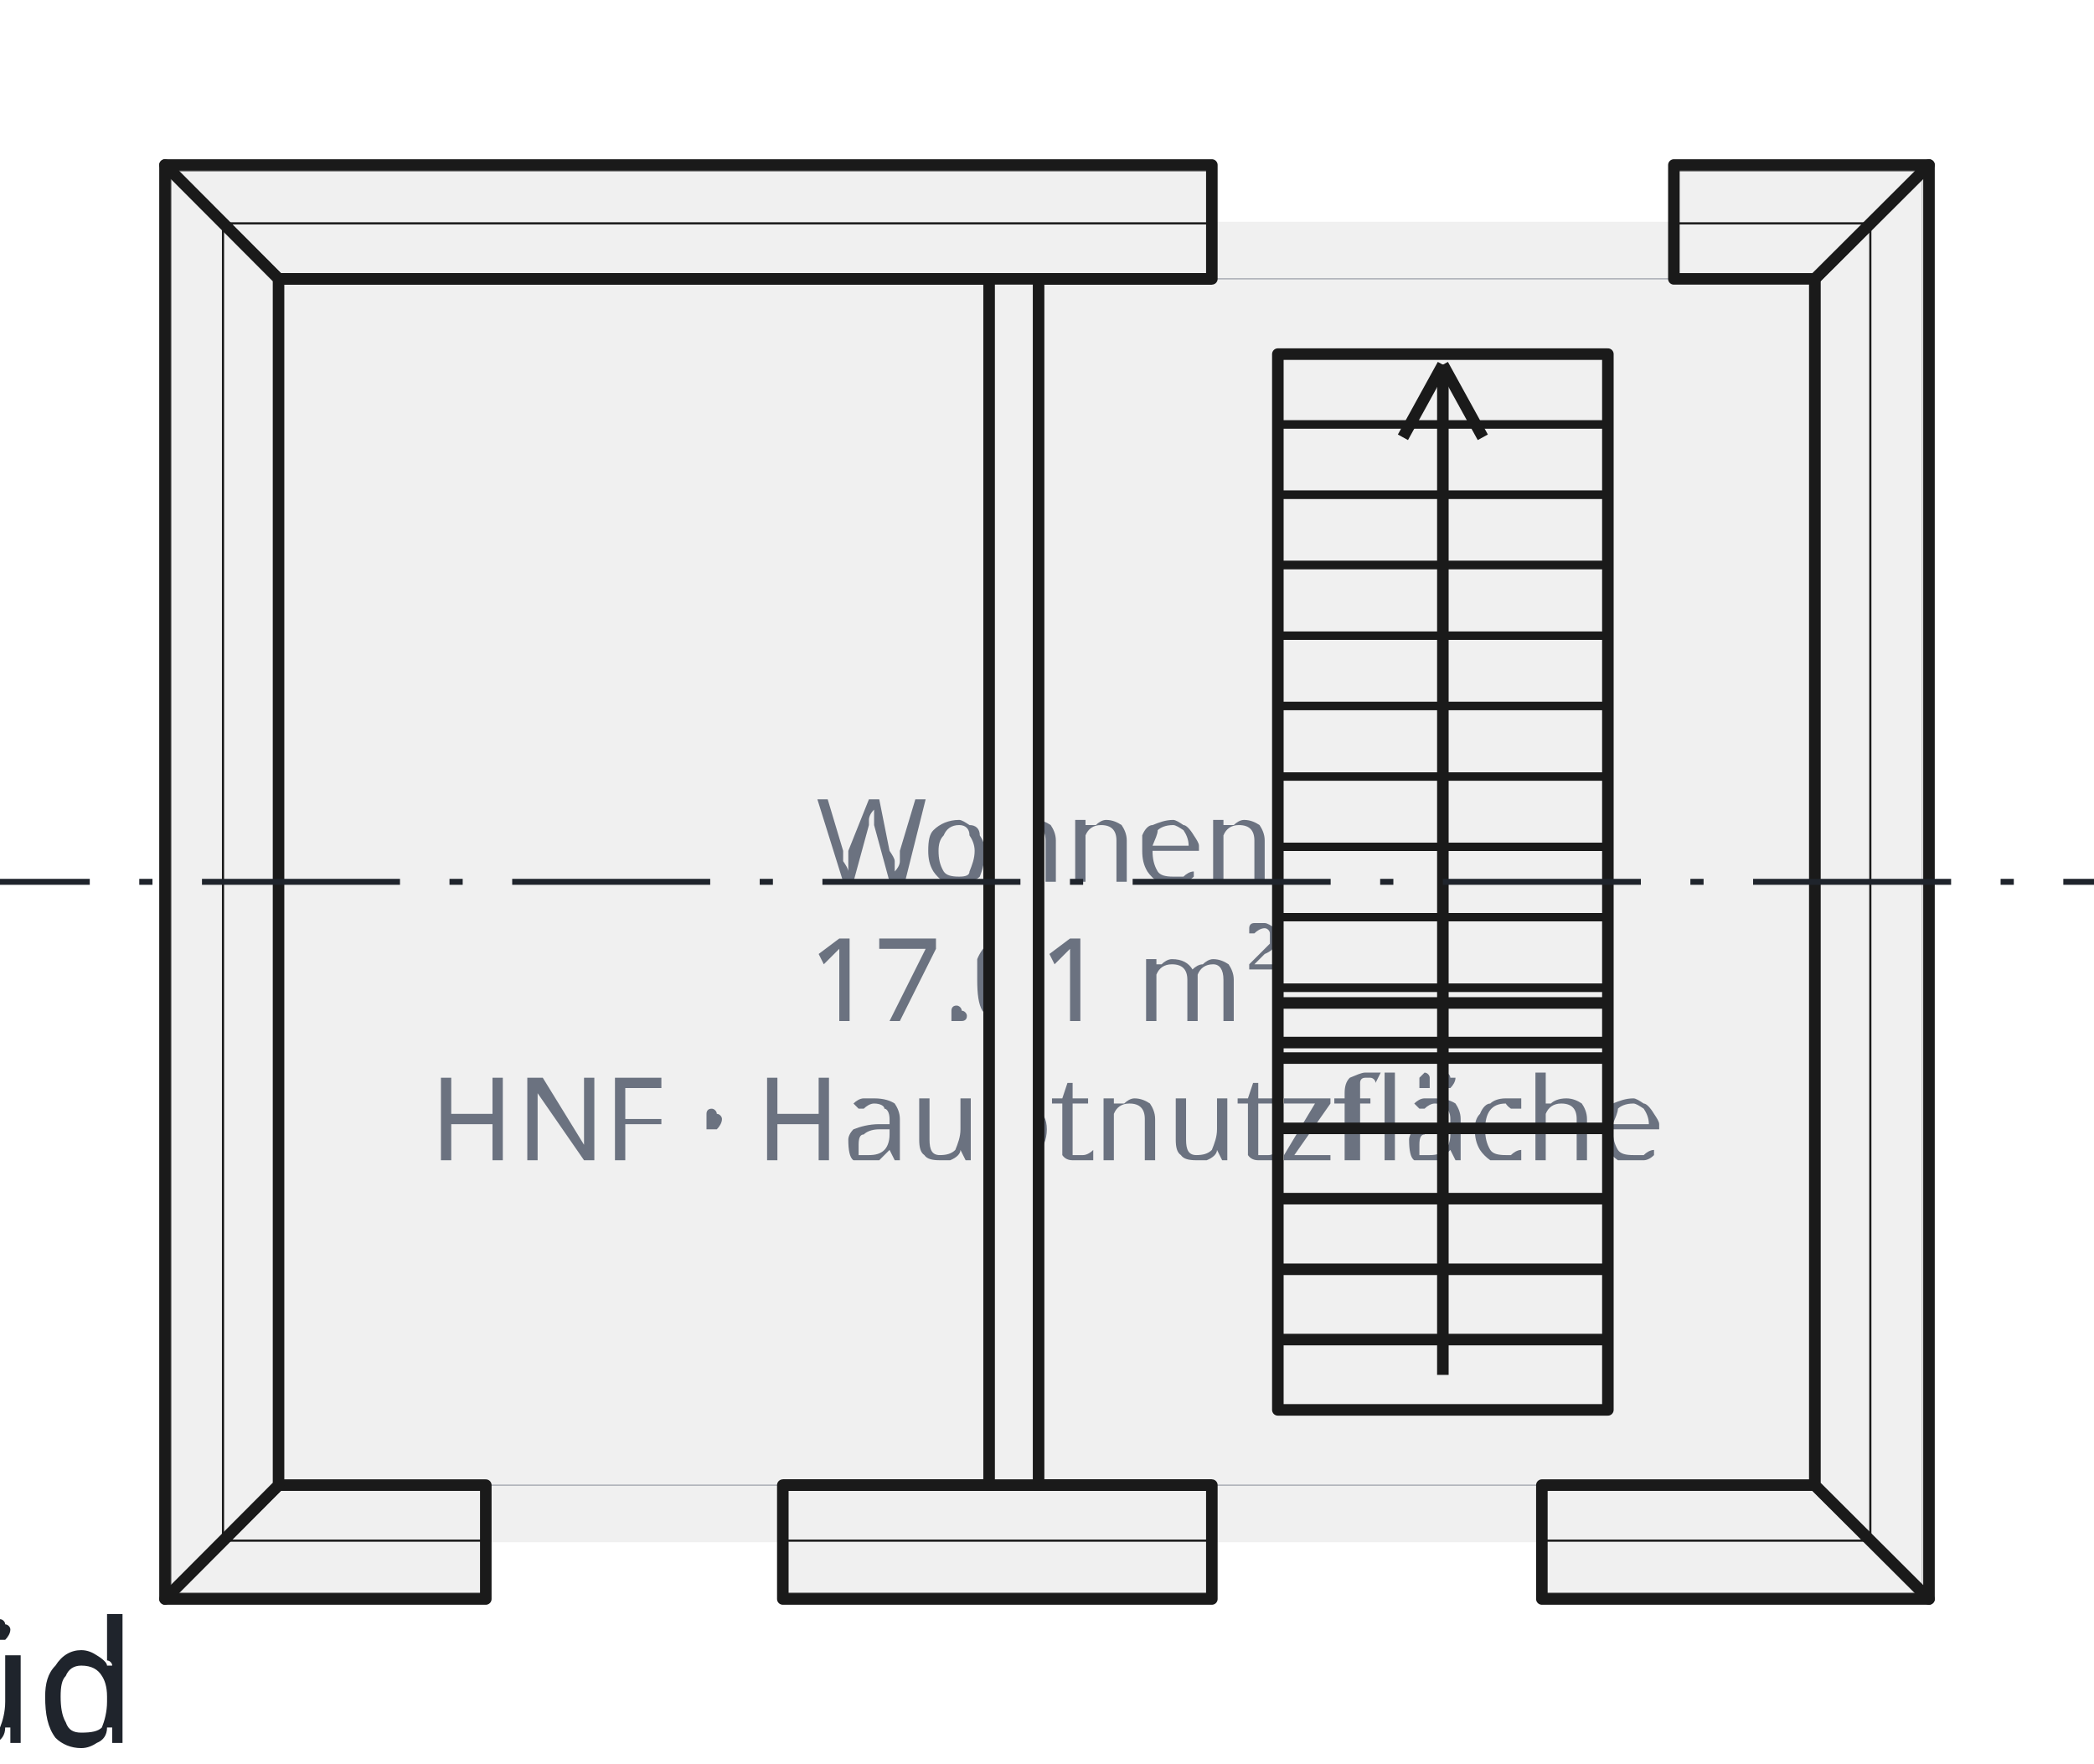
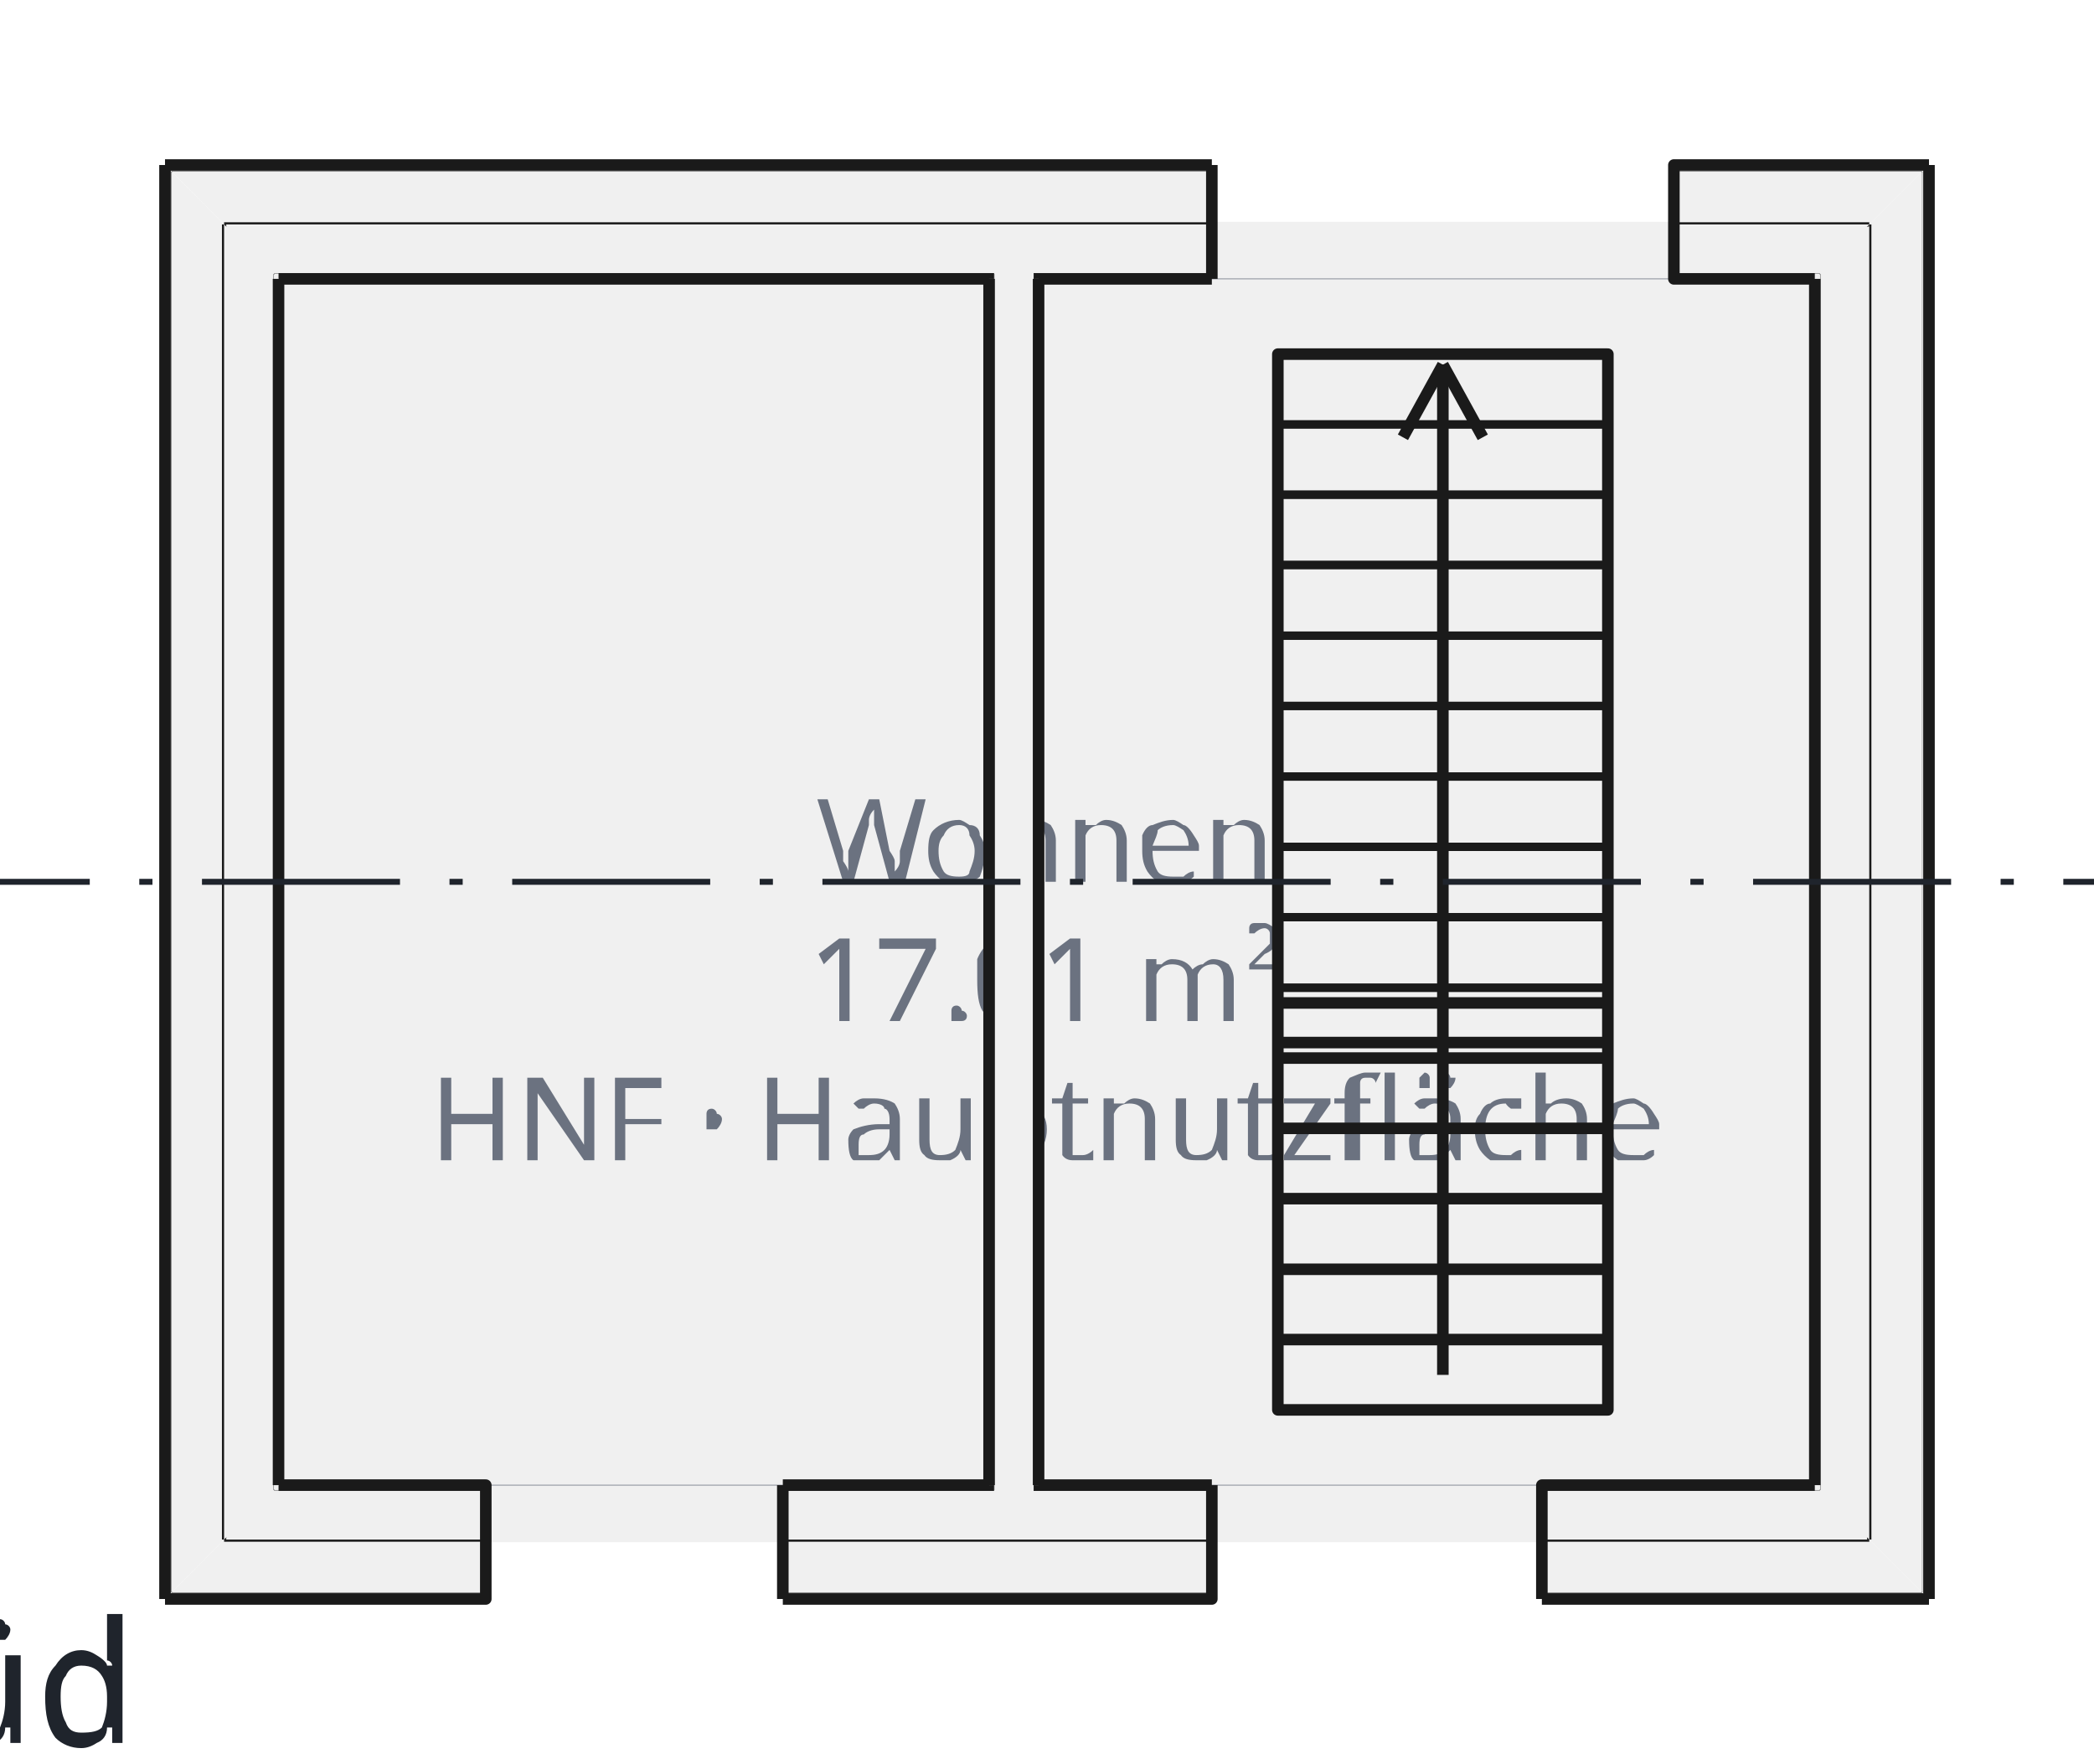
<svg xmlns="http://www.w3.org/2000/svg" viewBox="-0.672 0 6.345 5.345" width="63.45mm" height="53.45mm">
  <rect x="-0.672" y="0" width="6.345" height="5.345" fill="#ffffff" />
  <polygon points="0,4.673 5,4.673 5,0.672 0,0.672" fill="#f0f0f0" stroke="none" stroke-width="0" stroke-linejoin="round" />
  <polygon points="0.172,4.5 4.827,4.5 4.827,0.845 0.172,0.845" fill="#6b728000" stroke="#6b7280" stroke-width="0.002" stroke-linejoin="round" />
  <text x="2.5" y="2.672" font-size="0.353" fill="#6b7280" font-family="sans-serif" text-anchor="middle">Wohnen</text>
  <text x="2.5" y="3.096" font-size="0.353" fill="#6b7280" font-family="sans-serif" text-anchor="middle">17.01 m²</text>
  <text x="2.5" y="3.519" font-size="0.353" fill="#6b7280" font-family="sans-serif" text-anchor="middle">HNF · Hauptnutzfläche</text>
  <polygon points="-0.172,4.845 0.8,4.845 0.8,4.825 -0.152,4.825" fill="#f0f0f0" stroke="none" stroke-width="0" stroke-linejoin="round" />
  <line x1="-0.152" y1="4.825" x2="0.8" y2="4.825" stroke="#1a1a1a" stroke-width="0.002" />
  <polygon points="-0.152,4.825 0.8,4.825 0.8,4.665 0.007,4.665" fill="#f0f0f0" stroke="none" stroke-width="0" stroke-linejoin="round" />
  <line x1="0.007" y1="4.665" x2="0.8" y2="4.665" stroke="#1a1a1a" stroke-width="0.013" />
  <polygon points="0.007,4.665 0.8,4.665 0.8,4.515 0.158,4.515" fill="#f0f0f0" stroke="none" stroke-width="0" stroke-linejoin="round" />
  <line x1="0.158" y1="4.515" x2="0.8" y2="4.515" stroke="#1a1a1a" stroke-width="0.002" />
  <polygon points="0.158,4.515 0.8,4.515 0.8,4.5 0.172,4.5" fill="#f0f0f0" stroke="none" stroke-width="0" stroke-linejoin="round" />
-   <polygon points="-0.172,4.845 0.8,4.845 0.8,4.5 0.172,4.5" fill="none" stroke="#1a1a1a" stroke-width="0.035" stroke-linejoin="round" />
+   <polygon points="-0.172,4.845 0.8,4.845 0.8,4.5 0.172,4.5" fill="none" stroke="none" />
+   <path d="M-0.172,4.845 L0.8,4.845 L0.8,4.5 L0.172,4.5" fill="none" stroke="#1a1a1a" stroke-width="0.035" stroke-linejoin="round" />
  <polygon points="1.7,4.845 3,4.845 3,4.825 1.7,4.825" fill="#f0f0f0" stroke="none" stroke-width="0" stroke-linejoin="round" />
  <line x1="1.7" y1="4.825" x2="3" y2="4.825" stroke="#1a1a1a" stroke-width="0.002" />
  <polygon points="1.7,4.825 3,4.825 3,4.665 1.7,4.665" fill="#f0f0f0" stroke="none" stroke-width="0" stroke-linejoin="round" />
  <line x1="1.7" y1="4.665" x2="3" y2="4.665" stroke="#1a1a1a" stroke-width="0.013" />
  <polygon points="1.7,4.665 3,4.665 3,4.515 1.7,4.515" fill="#f0f0f0" stroke="none" stroke-width="0" stroke-linejoin="round" />
  <line x1="1.7" y1="4.515" x2="2.34" y2="4.515" stroke="#1a1a1a" stroke-width="0.002" />
  <line x1="2.46" y1="4.515" x2="3" y2="4.515" stroke="#1a1a1a" stroke-width="0.002" />
  <polygon points="1.7,4.515 2.34,4.515 2.34,4.5 1.7,4.5" fill="#f0f0f0" stroke="none" stroke-width="0" stroke-linejoin="round" />
  <polygon points="2.46,4.515 3,4.515 3,4.5 2.46,4.5" fill="#f0f0f0" stroke="none" stroke-width="0" stroke-linejoin="round" />
-   <polygon points="1.7,4.845 3,4.845 3,4.5 1.7,4.5" fill="none" stroke="#1a1a1a" stroke-width="0.035" stroke-linejoin="round" />
+   <polygon points="1.7,4.845 3,4.845 3,4.5 1.7,4.5" fill="none" stroke="none" />
+   <path d="M1.7,4.845 L3,4.845 L3,4.5M1.7,4.5 L1.7,4.845" fill="none" stroke="#1a1a1a" stroke-width="0.035" stroke-linejoin="round" />
  <line x1="1.7" y1="4.5" x2="2.34" y2="4.5" stroke="#1a1a1a" stroke-width="0.035" />
  <line x1="2.46" y1="4.5" x2="3" y2="4.5" stroke="#1a1a1a" stroke-width="0.035" />
  <polygon points="4,4.845 5.173,4.845 5.152,4.825 4,4.825" fill="#f0f0f0" stroke="none" stroke-width="0" stroke-linejoin="round" />
  <line x1="4" y1="4.825" x2="5.152" y2="4.825" stroke="#1a1a1a" stroke-width="0.002" />
  <polygon points="4,4.825 5.152,4.825 4.992,4.665 4,4.665" fill="#f0f0f0" stroke="none" stroke-width="0" stroke-linejoin="round" />
  <line x1="4" y1="4.665" x2="4.992" y2="4.665" stroke="#1a1a1a" stroke-width="0.013" />
  <polygon points="4,4.665 4.992,4.665 4.843,4.515 4,4.515" fill="#f0f0f0" stroke="none" stroke-width="0" stroke-linejoin="round" />
  <line x1="4" y1="4.515" x2="4.843" y2="4.515" stroke="#1a1a1a" stroke-width="0.002" />
  <polygon points="4,4.515 4.843,4.515 4.827,4.5 4,4.5" fill="#f0f0f0" stroke="none" stroke-width="0" stroke-linejoin="round" />
-   <polygon points="4,4.845 5.173,4.845 4.827,4.5 4,4.5" fill="none" stroke="#1a1a1a" stroke-width="0.035" stroke-linejoin="round" />
+   <polygon points="4,4.845 5.173,4.845 4.827,4.5 4,4.5" fill="none" stroke="none" />
+   <path d="M4,4.845 L5.173,4.845M4.827,4.5 L4,4.5 L4,4.845" fill="none" stroke="#1a1a1a" stroke-width="0.035" stroke-linejoin="round" />
  <polygon points="5.173,4.845 5.173,0.5 5.152,0.52 5.152,4.825" fill="#f0f0f0" stroke="none" stroke-width="0" stroke-linejoin="round" />
  <line x1="5.152" y1="4.825" x2="5.152" y2="0.52" stroke="#1a1a1a" stroke-width="0.002" />
  <polygon points="5.152,4.825 5.152,0.52 4.992,0.68 4.992,4.665" fill="#f0f0f0" stroke="none" stroke-width="0" stroke-linejoin="round" />
  <line x1="4.992" y1="4.665" x2="4.992" y2="0.68" stroke="#1a1a1a" stroke-width="0.013" />
  <polygon points="4.992,4.665 4.992,0.68 4.843,0.83 4.843,4.515" fill="#f0f0f0" stroke="none" stroke-width="0" stroke-linejoin="round" />
  <line x1="4.843" y1="4.515" x2="4.843" y2="0.83" stroke="#1a1a1a" stroke-width="0.002" />
  <polygon points="4.843,4.515 4.843,0.83 4.827,0.845 4.827,4.5" fill="#f0f0f0" stroke="none" stroke-width="0" stroke-linejoin="round" />
-   <polygon points="5.173,4.845 5.173,0.5 4.827,0.845 4.827,4.5" fill="none" stroke="#1a1a1a" stroke-width="0.035" stroke-linejoin="round" />
+   <polygon points="5.173,4.845 5.173,0.5 4.827,0.845 4.827,4.5" fill="none" stroke="none" />
+   <path d="M5.173,4.845 L5.173,0.5M4.827,0.845 L4.827,4.5" fill="none" stroke="#1a1a1a" stroke-width="0.035" stroke-linejoin="round" />
  <polygon points="5.173,0.5 4.4,0.5 4.4,0.52 5.152,0.52" fill="#f0f0f0" stroke="none" stroke-width="0" stroke-linejoin="round" />
  <line x1="5.152" y1="0.52" x2="4.4" y2="0.52" stroke="#1a1a1a" stroke-width="0.002" />
  <polygon points="5.152,0.52 4.4,0.52 4.4,0.68 4.992,0.68" fill="#f0f0f0" stroke="none" stroke-width="0" stroke-linejoin="round" />
  <line x1="4.992" y1="0.68" x2="4.4" y2="0.68" stroke="#1a1a1a" stroke-width="0.013" />
  <polygon points="4.992,0.68 4.4,0.68 4.4,0.83 4.843,0.83" fill="#f0f0f0" stroke="none" stroke-width="0" stroke-linejoin="round" />
  <line x1="4.843" y1="0.83" x2="4.4" y2="0.83" stroke="#1a1a1a" stroke-width="0.002" />
  <polygon points="4.843,0.83 4.4,0.83 4.4,0.845 4.827,0.845" fill="#f0f0f0" stroke="none" stroke-width="0" stroke-linejoin="round" />
-   <polygon points="5.173,0.5 4.4,0.5 4.4,0.845 4.827,0.845" fill="none" stroke="#1a1a1a" stroke-width="0.035" stroke-linejoin="round" />
+   <polygon points="5.173,0.5 4.4,0.5 4.4,0.845 4.827,0.845" fill="none" stroke="none" />
+   <path d="M5.173,0.5 L4.4,0.5 L4.4,0.845 L4.827,0.845" fill="none" stroke="#1a1a1a" stroke-width="0.035" stroke-linejoin="round" />
  <polygon points="3,0.5 -0.172,0.5 -0.152,0.52 3,0.52" fill="#f0f0f0" stroke="none" stroke-width="0" stroke-linejoin="round" />
  <line x1="3" y1="0.52" x2="-0.152" y2="0.52" stroke="#1a1a1a" stroke-width="0.002" />
  <polygon points="3,0.52 -0.152,0.52 0.007,0.68 3,0.68" fill="#f0f0f0" stroke="none" stroke-width="0" stroke-linejoin="round" />
  <line x1="3" y1="0.68" x2="0.007" y2="0.68" stroke="#1a1a1a" stroke-width="0.013" />
  <polygon points="3,0.68 0.007,0.68 0.158,0.83 3,0.83" fill="#f0f0f0" stroke="none" stroke-width="0" stroke-linejoin="round" />
  <line x1="3" y1="0.83" x2="2.46" y2="0.83" stroke="#1a1a1a" stroke-width="0.002" />
  <line x1="2.34" y1="0.83" x2="0.158" y2="0.83" stroke="#1a1a1a" stroke-width="0.002" />
  <polygon points="3,0.83 2.46,0.83 2.46,0.845 3,0.845" fill="#f0f0f0" stroke="none" stroke-width="0" stroke-linejoin="round" />
  <polygon points="2.34,0.83 0.158,0.83 0.172,0.845 2.34,0.845" fill="#f0f0f0" stroke="none" stroke-width="0" stroke-linejoin="round" />
-   <polygon points="3,0.5 -0.172,0.5 0.172,0.845 3,0.845" fill="none" stroke="#1a1a1a" stroke-width="0.035" stroke-linejoin="round" />
+   <polygon points="3,0.5 -0.172,0.5 0.172,0.845 3,0.845" fill="none" stroke="none" />
+   <path d="M3,0.5 L-0.172,0.5M3,0.845 L3,0.5" fill="none" stroke="#1a1a1a" stroke-width="0.035" stroke-linejoin="round" />
  <line x1="3" y1="0.845" x2="2.46" y2="0.845" stroke="#1a1a1a" stroke-width="0.035" />
  <line x1="2.34" y1="0.845" x2="0.172" y2="0.845" stroke="#1a1a1a" stroke-width="0.035" />
  <polygon points="-0.172,0.5 -0.172,4.845 -0.152,4.825 -0.152,0.52" fill="#f0f0f0" stroke="none" stroke-width="0" stroke-linejoin="round" />
  <line x1="-0.152" y1="0.52" x2="-0.152" y2="4.825" stroke="#1a1a1a" stroke-width="0.002" />
  <polygon points="-0.152,0.52 -0.152,4.825 0.007,4.665 0.007,0.68" fill="#f0f0f0" stroke="none" stroke-width="0" stroke-linejoin="round" />
  <line x1="0.007" y1="0.68" x2="0.007" y2="4.665" stroke="#1a1a1a" stroke-width="0.013" />
  <polygon points="0.007,0.68 0.007,4.665 0.158,4.515 0.158,0.83" fill="#f0f0f0" stroke="none" stroke-width="0" stroke-linejoin="round" />
  <line x1="0.158" y1="0.83" x2="0.158" y2="4.515" stroke="#1a1a1a" stroke-width="0.002" />
  <polygon points="0.158,0.83 0.158,4.515 0.172,4.5 0.172,0.845" fill="#f0f0f0" stroke="none" stroke-width="0" stroke-linejoin="round" />
-   <polygon points="-0.172,0.5 -0.172,4.845 0.172,4.5 0.172,0.845" fill="none" stroke="#1a1a1a" stroke-width="0.035" stroke-linejoin="round" />
+   <polygon points="-0.172,0.5 -0.172,4.845 0.172,4.5 0.172,0.845" fill="none" stroke="none" />
+   <path d="M-0.172,0.5 L-0.172,4.845M0.172,4.5 L0.172,0.845" fill="none" stroke="#1a1a1a" stroke-width="0.035" stroke-linejoin="round" />
  <polygon points="2.475,4.5 2.475,0.845 2.46,0.845 2.46,4.5" fill="#f0f0f0" stroke="none" stroke-width="0" stroke-linejoin="round" />
-   <line x1="2.46" y1="4.5" x2="2.46" y2="0.845" stroke="#1a1a1a" stroke-width="0.002" />
+   <line x1="2.46" y1="4.515" x2="2.46" y2="0.83" stroke="#1a1a1a" stroke-width="0.002" />
  <polygon points="2.46,4.515 2.46,0.83 2.34,0.83 2.34,4.515" fill="#f0f0f0" stroke="none" stroke-width="0" stroke-linejoin="round" />
-   <line x1="2.34" y1="4.5" x2="2.34" y2="0.845" stroke="#1a1a1a" stroke-width="0.002" />
+   <line x1="2.34" y1="4.515" x2="2.34" y2="0.83" stroke="#1a1a1a" stroke-width="0.002" />
  <polygon points="2.34,4.5 2.34,0.845 2.325,0.845 2.325,4.5" fill="#f0f0f0" stroke="none" stroke-width="0" stroke-linejoin="round" />
-   <polygon points="2.475,4.5 2.475,0.845 2.325,0.845 2.325,4.5" fill="none" stroke="#1a1a1a" stroke-width="0.035" stroke-linejoin="round" />
+   <polygon points="2.475,4.5 2.475,0.845 2.325,0.845 2.325,4.5" fill="none" stroke="none" />
+   <path d="M2.475,4.5 L2.475,0.845M2.325,0.845 L2.325,4.5" fill="none" stroke="#1a1a1a" stroke-width="0.035" stroke-linejoin="round" />
  <polygon points="3.2,4.272 3.2,4.059 4.2,4.059 4.2,4.272" fill="none" stroke="#1a1a1a" stroke-width="0.025" stroke-linejoin="round" />
  <line x1="3.2" y1="4.059" x2="4.2" y2="4.059" stroke="#1a1a1a" stroke-width="0.035" />
  <polygon points="3.2,4.059 3.2,3.846 4.2,3.846 4.2,4.059" fill="none" stroke="#1a1a1a" stroke-width="0.025" stroke-linejoin="round" />
  <line x1="3.2" y1="3.846" x2="4.2" y2="3.846" stroke="#1a1a1a" stroke-width="0.035" />
  <polygon points="3.2,3.846 3.2,3.632 4.2,3.632 4.2,3.846" fill="none" stroke="#1a1a1a" stroke-width="0.025" stroke-linejoin="round" />
  <line x1="3.2" y1="3.632" x2="4.2" y2="3.632" stroke="#1a1a1a" stroke-width="0.035" />
  <polygon points="3.2,3.632 3.2,3.419 4.2,3.419 4.2,3.632" fill="none" stroke="#1a1a1a" stroke-width="0.025" stroke-linejoin="round" />
  <line x1="3.2" y1="3.419" x2="4.2" y2="3.419" stroke="#1a1a1a" stroke-width="0.035" />
  <polygon points="3.2,3.419 3.2,3.206 4.2,3.206 4.2,3.419" fill="none" stroke="#1a1a1a" stroke-width="0.025" stroke-linejoin="round" />
  <line x1="3.2" y1="3.206" x2="4.2" y2="3.206" stroke="#1a1a1a" stroke-width="0.035" />
  <polygon points="3.2,3.206 3.2,2.993 4.2,2.993 4.2,3.206" fill="none" stroke="#1a1a1a" stroke-width="0.025" stroke-linejoin="round" />
  <line x1="3.2" y1="2.993" x2="4.2" y2="2.993" stroke="#1a1a1a" stroke-width="0.021" stroke-dasharray="0.012 0.008" />
  <polygon points="3.2,2.993 3.2,2.779 4.2,2.779 4.2,2.993" fill="none" stroke="#1a1a1a" stroke-width="0.025" stroke-linejoin="round" />
  <line x1="3.2" y1="2.779" x2="4.2" y2="2.779" stroke="#1a1a1a" stroke-width="0.021" stroke-dasharray="0.012 0.008" />
  <polygon points="3.2,2.779 3.2,2.566 4.2,2.566 4.2,2.779" fill="none" stroke="#1a1a1a" stroke-width="0.025" stroke-linejoin="round" />
  <line x1="3.2" y1="2.566" x2="4.2" y2="2.566" stroke="#1a1a1a" stroke-width="0.021" stroke-dasharray="0.012 0.008" />
  <polygon points="3.2,2.566 3.2,2.353 4.2,2.353 4.2,2.566" fill="none" stroke="#1a1a1a" stroke-width="0.025" stroke-linejoin="round" />
  <line x1="3.2" y1="2.353" x2="4.2" y2="2.353" stroke="#1a1a1a" stroke-width="0.021" stroke-dasharray="0.012 0.008" />
  <polygon points="3.2,2.353 3.2,2.139 4.2,2.139 4.2,2.353" fill="none" stroke="#1a1a1a" stroke-width="0.025" stroke-linejoin="round" />
  <line x1="3.2" y1="2.139" x2="4.2" y2="2.139" stroke="#1a1a1a" stroke-width="0.021" stroke-dasharray="0.012 0.008" />
  <polygon points="3.2,2.139 3.2,1.926 4.2,1.926 4.2,2.139" fill="none" stroke="#1a1a1a" stroke-width="0.025" stroke-linejoin="round" />
  <line x1="3.2" y1="1.926" x2="4.2" y2="1.926" stroke="#1a1a1a" stroke-width="0.021" stroke-dasharray="0.012 0.008" />
  <polygon points="3.2,1.926 3.2,1.712 4.2,1.712 4.2,1.926" fill="none" stroke="#1a1a1a" stroke-width="0.025" stroke-linejoin="round" />
  <line x1="3.2" y1="1.712" x2="4.2" y2="1.712" stroke="#1a1a1a" stroke-width="0.021" stroke-dasharray="0.012 0.008" />
  <polygon points="3.2,1.712 3.2,1.499 4.2,1.499 4.2,1.712" fill="none" stroke="#1a1a1a" stroke-width="0.025" stroke-linejoin="round" />
  <line x1="3.2" y1="1.499" x2="4.2" y2="1.499" stroke="#1a1a1a" stroke-width="0.021" stroke-dasharray="0.012 0.008" />
  <polygon points="3.2,1.499 3.2,1.286 4.2,1.286 4.2,1.499" fill="none" stroke="#1a1a1a" stroke-width="0.025" stroke-linejoin="round" />
  <line x1="3.2" y1="1.286" x2="4.2" y2="1.286" stroke="#1a1a1a" stroke-width="0.021" stroke-dasharray="0.012 0.008" />
  <polygon points="3.2,1.286 3.2,1.073 4.2,1.073 4.2,1.286" fill="none" stroke="#1a1a1a" stroke-width="0.025" stroke-linejoin="round" />
  <line x1="3.2" y1="1.073" x2="4.2" y2="1.073" stroke="#1a1a1a" stroke-width="0.021" stroke-dasharray="0.012 0.008" />
  <line x1="3.2" y1="3.039" x2="4.2" y2="3.039" stroke="#1a1a1a" stroke-width="0.035" />
  <line x1="3.2" y1="3.159" x2="4.2" y2="3.159" stroke="#1a1a1a" stroke-width="0.035" />
  <line x1="3.7" y1="4.166" x2="3.7" y2="1.105" stroke="#1a1a1a" stroke-width="0.035" />
  <line x1="3.579" y1="1.325" x2="3.7" y2="1.105" stroke="#1a1a1a" stroke-width="0.035" />
  <line x1="3.821" y1="1.325" x2="3.7" y2="1.105" stroke="#1a1a1a" stroke-width="0.035" />
  <polygon points="3.2,4.272 4.2,4.272 4.2,1.073 3.2,1.073" fill="none" stroke="#1a1a1a" stroke-width="0.035" stroke-linejoin="round" />
  <line x1="-1" y1="2.672" x2="6" y2="2.672" stroke="#1f242c" stroke-width="0.018" stroke-dasharray="0.6 0.15 0.04 0.15" />
  <line x1="-1" y1="2.973" x2="-1" y2="2.373" stroke="#1f242c" stroke-width="0.05" />
  <line x1="-1" y1="2.373" x2="-1" y2="1.772" stroke="#1f242c" stroke-width="0.05" />
  <line x1="-1" y1="1.772" x2="-0.85" y2="2.013" stroke="#1f242c" stroke-width="0.05" />
  <line x1="-1" y1="1.772" x2="-1.15" y2="2.013" stroke="#1f242c" stroke-width="0.05" />
  <text x="-1.15" y="1.282" font-size="0.5" fill="#1f242c" font-family="sans-serif" transform="rotate(0 -1.15 1.2825)">A</text>
  <line x1="6" y1="2.973" x2="6" y2="2.373" stroke="#1f242c" stroke-width="0.05" />
  <line x1="6" y1="2.373" x2="6" y2="1.772" stroke="#1f242c" stroke-width="0.05" />
  <line x1="6" y1="1.772" x2="6.15" y2="2.013" stroke="#1f242c" stroke-width="0.05" />
  <line x1="6" y1="1.772" x2="5.85" y2="2.013" stroke="#1f242c" stroke-width="0.05" />
  <text x="5.85" y="1.282" font-size="0.5" fill="#1f242c" font-family="sans-serif" transform="rotate(0 5.85 1.2825)">A</text>
  <polygon points="-1,2.373 6,2.373 6,2.973 -1,2.973" fill="none" stroke="none" stroke-width="0" stroke-linejoin="round" />
  <line x1="-1" y1="6.673" x2="6" y2="6.673" stroke="#1f242c" stroke-width="0.018" stroke-dasharray="0.6 0.15 0.04 0.15" />
  <line x1="-1" y1="6.973" x2="-1" y2="6.372" stroke="#1f242c" stroke-width="0.05" />
  <line x1="-1" y1="6.372" x2="-1" y2="5.772" stroke="#1f242c" stroke-width="0.05" />
  <line x1="-1" y1="5.772" x2="-0.85" y2="6.013" stroke="#1f242c" stroke-width="0.05" />
  <line x1="-1" y1="5.772" x2="-1.15" y2="6.013" stroke="#1f242c" stroke-width="0.05" />
  <text x="-1.15" y="5.282" font-size="0.5" fill="#1f242c" font-family="sans-serif" transform="rotate(0 -1.15 5.2825)">Süd</text>
  <line x1="6" y1="6.973" x2="6" y2="6.372" stroke="#1f242c" stroke-width="0.05" />
  <line x1="6" y1="6.372" x2="6" y2="5.772" stroke="#1f242c" stroke-width="0.05" />
  <line x1="6" y1="5.772" x2="6.15" y2="6.013" stroke="#1f242c" stroke-width="0.05" />
  <line x1="6" y1="5.772" x2="5.85" y2="6.013" stroke="#1f242c" stroke-width="0.05" />
  <text x="5.85" y="5.282" font-size="0.5" fill="#1f242c" font-family="sans-serif" transform="rotate(0 5.85 5.2825)">Süd</text>
  <polygon points="-1,6.372 6,6.372 6,6.973 -1,6.973" fill="none" stroke="none" stroke-width="0" stroke-linejoin="round" />
</svg>
